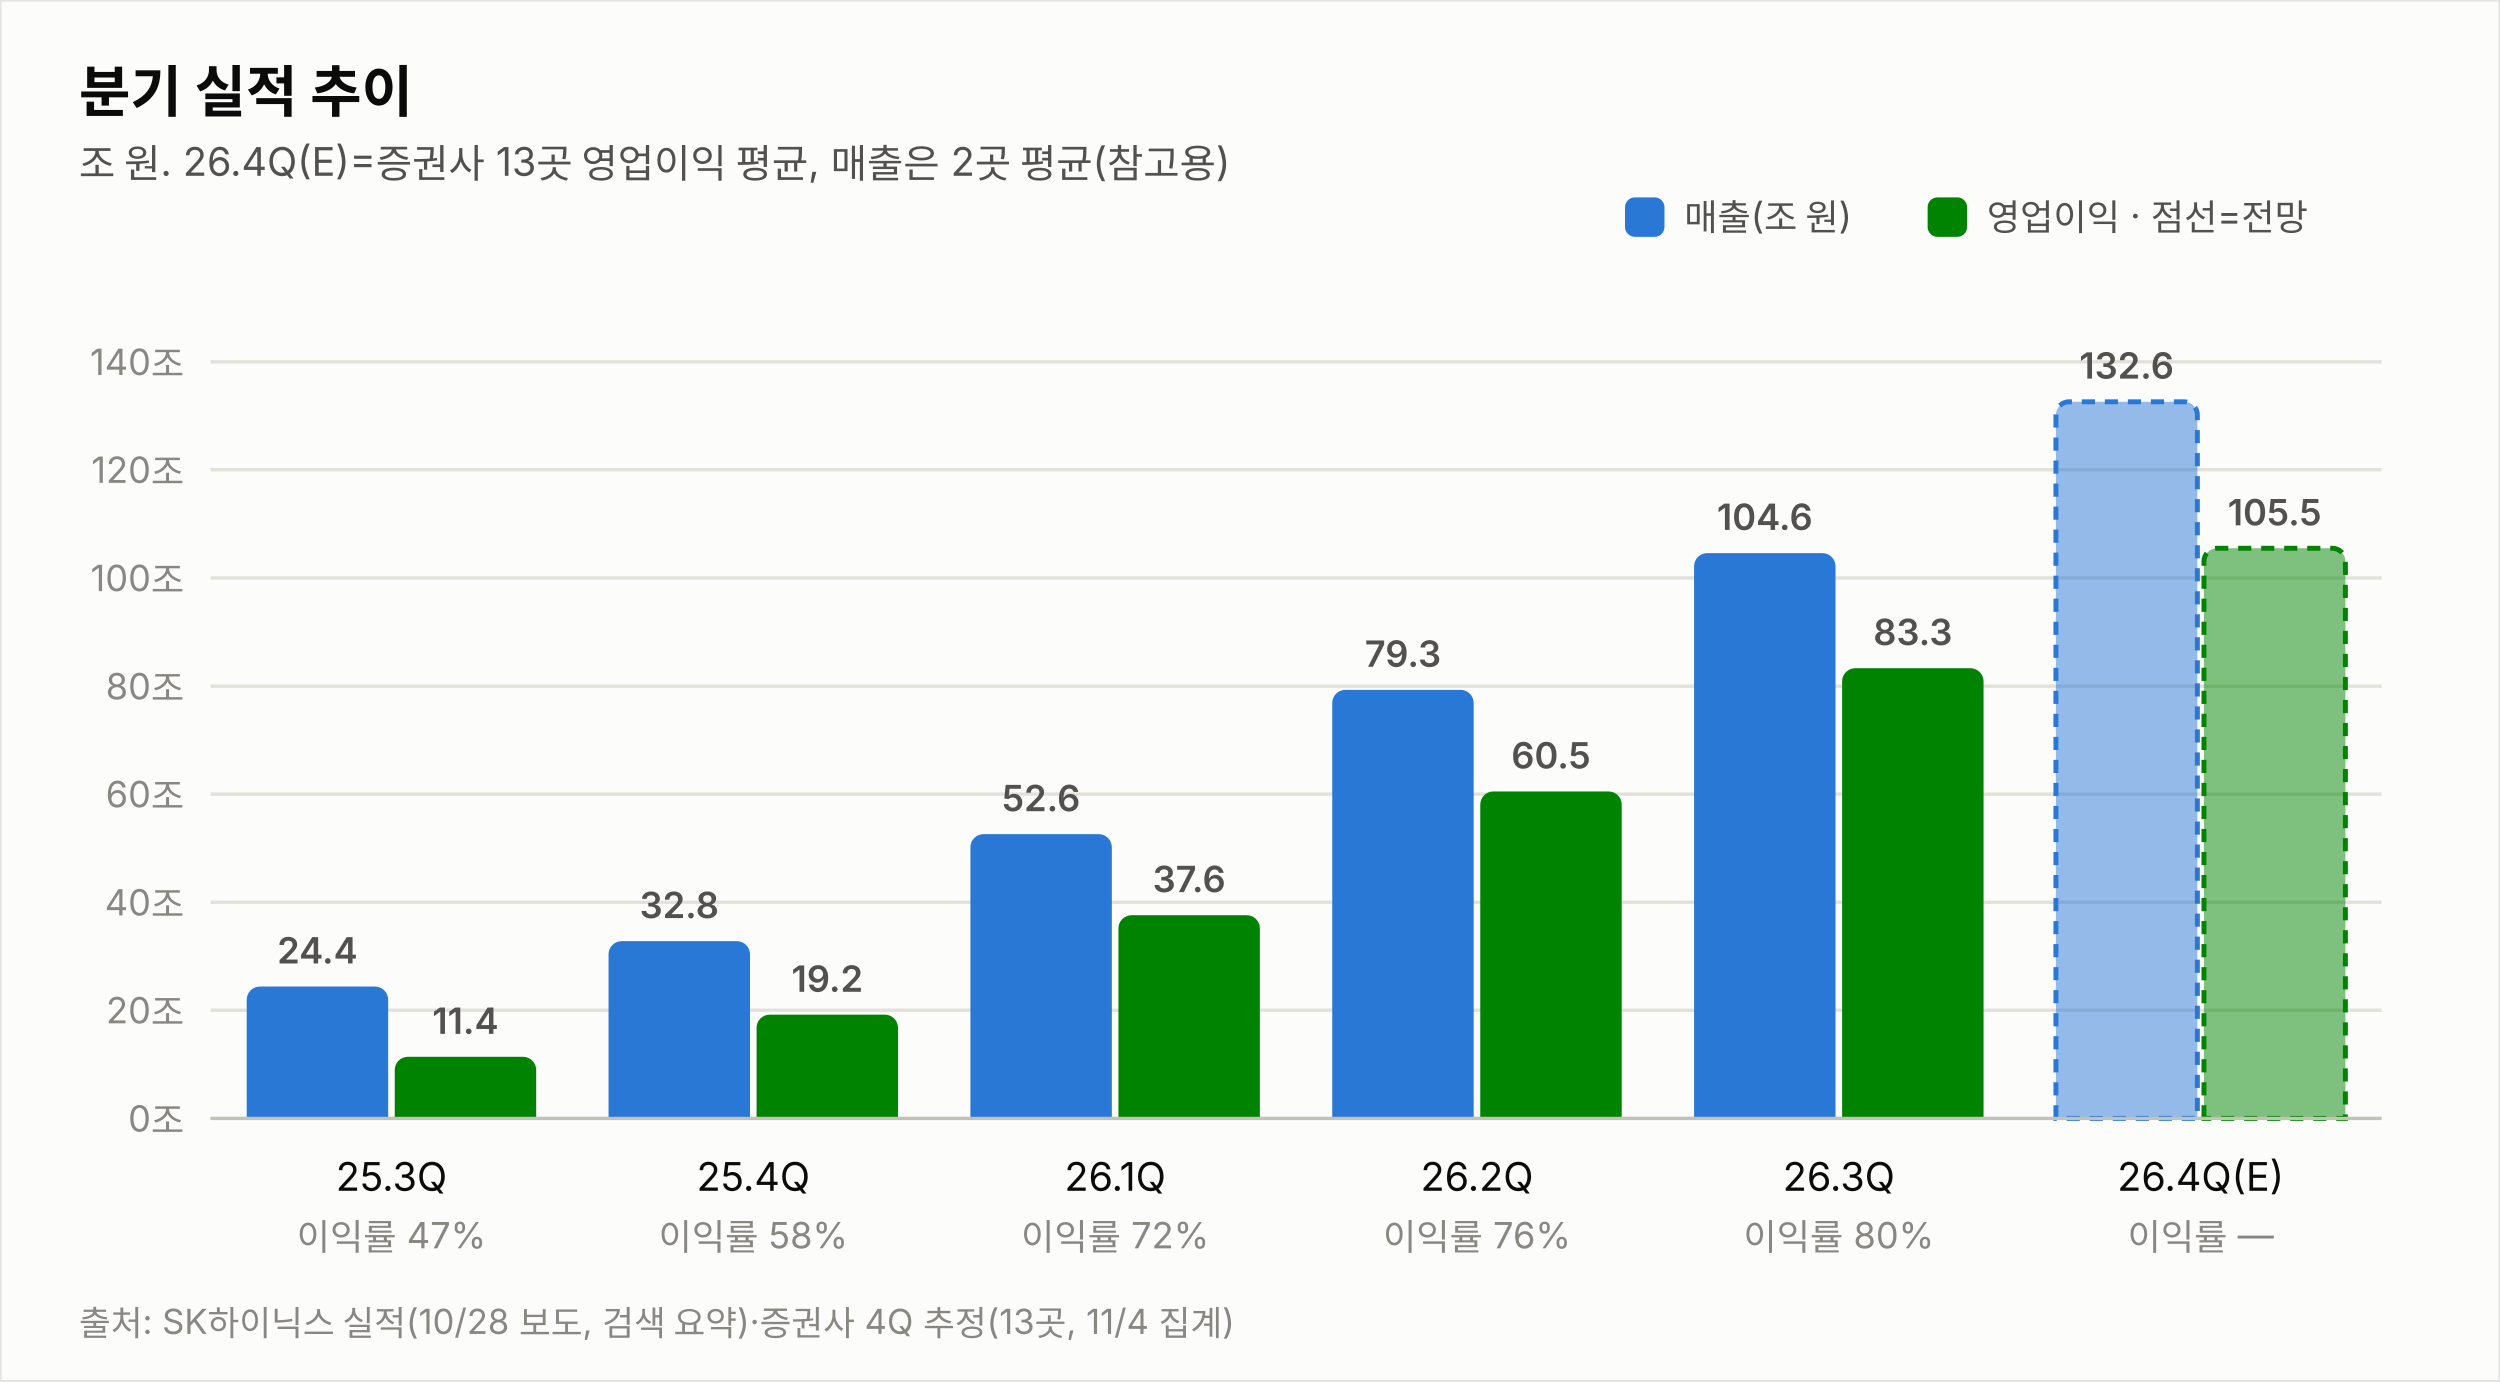
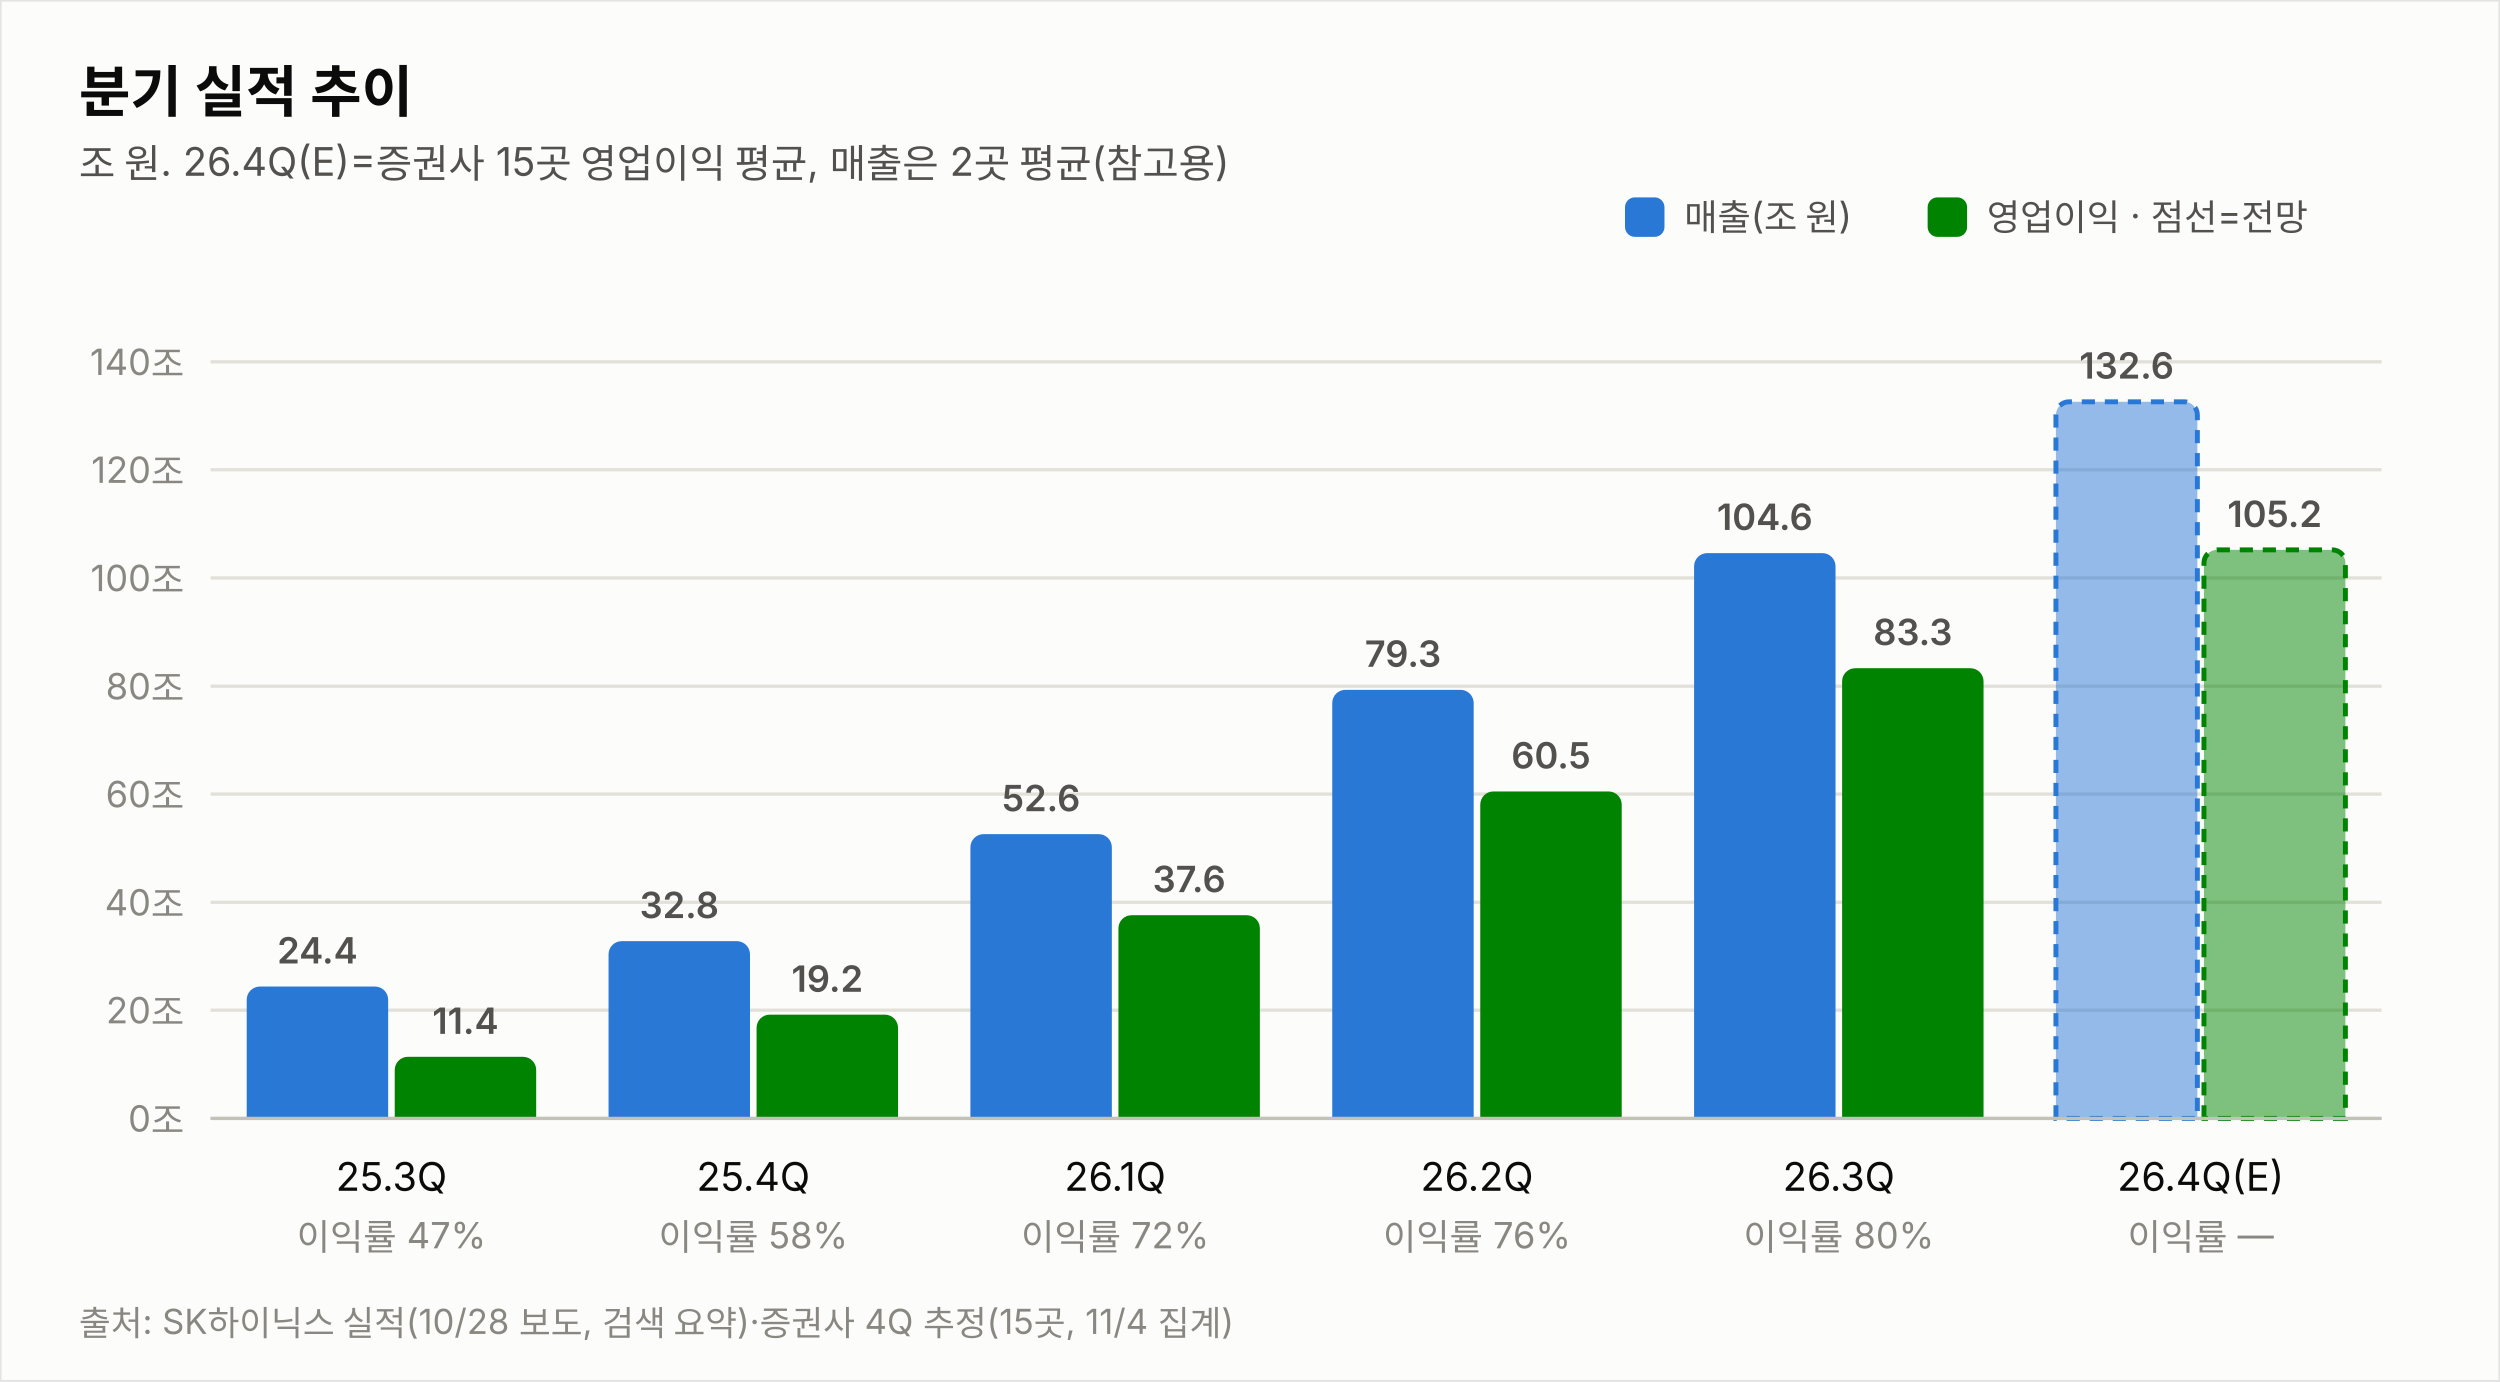
<svg xmlns="http://www.w3.org/2000/svg" width="760" height="420" viewBox="0 0 760 420" font-family="system-ui,-apple-system,&quot;Segoe UI&quot;,&quot;Malgun Gothic&quot;,&quot;Apple SD Gothic Neo&quot;,sans-serif">
  <rect width="760" height="420" fill="#fcfcfb" stroke="rgba(11,11,11,0.10)" />
  <text x="24" y="34" font-size="17" font-weight="700" fill="#0b0b0b">분기 실적 추이</text>
-   <text x="24" y="54" font-size="12" fill="#52514e">조 원. 26.4Q(E)=증권사 13곳 영업이익 평균, 매출은 2곳 평균(참고용)</text>
+   <text x="24" y="54" font-size="12" fill="#52514e">조 원. 26.4Q(E)=증권사 15곳 영업이익 평균, 매출은 2곳 평균(참고용)</text>
  <line x1="64" y1="340.0" x2="724" y2="340.0" stroke="#e1e0d9" stroke-width="1" />
  <text x="56" y="344.0" font-size="11" fill="#898781" text-anchor="end" style="font-variant-numeric:tabular-nums">0조</text>
  <line x1="64" y1="307.1" x2="724" y2="307.1" stroke="#e1e0d9" stroke-width="1" />
  <text x="56" y="311.1" font-size="11" fill="#898781" text-anchor="end" style="font-variant-numeric:tabular-nums">20조</text>
  <line x1="64" y1="274.3" x2="724" y2="274.3" stroke="#e1e0d9" stroke-width="1" />
  <text x="56" y="278.3" font-size="11" fill="#898781" text-anchor="end" style="font-variant-numeric:tabular-nums">40조</text>
  <line x1="64" y1="241.4" x2="724" y2="241.4" stroke="#e1e0d9" stroke-width="1" />
  <text x="56" y="245.4" font-size="11" fill="#898781" text-anchor="end" style="font-variant-numeric:tabular-nums">60조</text>
  <line x1="64" y1="208.6" x2="724" y2="208.6" stroke="#e1e0d9" stroke-width="1" />
  <text x="56" y="212.6" font-size="11" fill="#898781" text-anchor="end" style="font-variant-numeric:tabular-nums">80조</text>
  <line x1="64" y1="175.7" x2="724" y2="175.7" stroke="#e1e0d9" stroke-width="1" />
  <text x="56" y="179.7" font-size="11" fill="#898781" text-anchor="end" style="font-variant-numeric:tabular-nums">100조</text>
  <line x1="64" y1="142.8" x2="724" y2="142.8" stroke="#e1e0d9" stroke-width="1" />
  <text x="56" y="146.8" font-size="11" fill="#898781" text-anchor="end" style="font-variant-numeric:tabular-nums">120조</text>
  <line x1="64" y1="110.0" x2="724" y2="110.0" stroke="#e1e0d9" stroke-width="1" />
  <text x="56" y="114.0" font-size="11" fill="#898781" text-anchor="end" style="font-variant-numeric:tabular-nums">140조</text>
  <path d="M75.0,340.0 v-36.088 a4,4 0 0 1 4,-4 h35.0 a4,4 0 0 1 4,4 v36.088 z" fill="#2a78d6" />
  <text x="96.5" y="292.9" font-size="11" font-weight="600" fill="#52514e" text-anchor="middle" style="font-variant-numeric:tabular-nums">24.4</text>
  <path d="M120.0,340.0 v-14.73 a4,4 0 0 1 4,-4 h35.0 a4,4 0 0 1 4,4 v14.73 z" fill="#008300" />
  <text x="141.5" y="314.3" font-size="11" font-weight="600" fill="#52514e" text-anchor="middle" style="font-variant-numeric:tabular-nums">11.4</text>
  <text x="119.0" y="362" font-size="12" fill="#0b0b0b" text-anchor="middle">25.3Q</text>
  <text x="119.0" y="380" font-size="11" fill="#898781" text-anchor="middle">이익률 47%</text>
  <path d="M185.0,340.0 v-49.889 a4,4 0 0 1 4,-4 h35.0 a4,4 0 0 1 4,4 v49.889 z" fill="#2a78d6" />
  <text x="206.5" y="279.1" font-size="11" font-weight="600" fill="#52514e" text-anchor="middle" style="font-variant-numeric:tabular-nums">32.8</text>
  <path d="M230.0,340.0 v-27.545 a4,4 0 0 1 4,-4 h35.0 a4,4 0 0 1 4,4 v27.545 z" fill="#008300" />
  <text x="251.5" y="301.5" font-size="11" font-weight="600" fill="#52514e" text-anchor="middle" style="font-variant-numeric:tabular-nums">19.2</text>
  <text x="229.0" y="362" font-size="12" fill="#0b0b0b" text-anchor="middle">25.4Q</text>
  <text x="229.0" y="380" font-size="11" fill="#898781" text-anchor="middle">이익률 58%</text>
  <path d="M295.0,340.0 v-82.42 a4,4 0 0 1 4,-4 h35.0 a4,4 0 0 1 4,4 v82.42 z" fill="#2a78d6" />
  <text x="316.5" y="246.6" font-size="11" font-weight="600" fill="#52514e" text-anchor="middle" style="font-variant-numeric:tabular-nums">52.6</text>
  <path d="M340.0,340.0 v-57.775 a4,4 0 0 1 4,-4 h35.0 a4,4 0 0 1 4,4 v57.775 z" fill="#008300" />
  <text x="361.5" y="271.2" font-size="11" font-weight="600" fill="#52514e" text-anchor="middle" style="font-variant-numeric:tabular-nums">37.6</text>
  <text x="339.0" y="362" font-size="12" fill="#0b0b0b" text-anchor="middle">26.1Q</text>
  <text x="339.0" y="380" font-size="11" fill="#898781" text-anchor="middle">이익률 72%</text>
  <path d="M405.0,340.0 v-126.287 a4,4 0 0 1 4,-4 h35.0 a4,4 0 0 1 4,4 v126.287 z" fill="#2a78d6" />
  <text x="426.5" y="202.7" font-size="11" font-weight="600" fill="#52514e" text-anchor="middle" style="font-variant-numeric:tabular-nums">79.3</text>
  <path d="M450.0,340.0 v-95.399 a4,4 0 0 1 4,-4 h35.0 a4,4 0 0 1 4,4 v95.399 z" fill="#008300" />
  <text x="471.5" y="233.6" font-size="11" font-weight="600" fill="#52514e" text-anchor="middle" style="font-variant-numeric:tabular-nums">60.5</text>
  <text x="449.0" y="362" font-size="12" fill="#0b0b0b" text-anchor="middle">26.2Q</text>
  <text x="449.0" y="380" font-size="11" fill="#898781" text-anchor="middle">이익률 76%</text>
  <path d="M515.0,340.0 v-167.854 a4,4 0 0 1 4,-4 h35.0 a4,4 0 0 1 4,4 v167.854 z" fill="#2a78d6" />
  <text x="536.5" y="161.1" font-size="11" font-weight="600" fill="#52514e" text-anchor="middle" style="font-variant-numeric:tabular-nums">104.6</text>
  <path d="M560.0,340.0 v-132.859 a4,4 0 0 1 4,-4 h35.0 a4,4 0 0 1 4,4 v132.859 z" fill="#008300" />
  <text x="581.5" y="196.1" font-size="11" font-weight="600" fill="#52514e" text-anchor="middle" style="font-variant-numeric:tabular-nums">83.3</text>
  <text x="559.0" y="362" font-size="12" fill="#0b0b0b" text-anchor="middle">26.3Q</text>
  <text x="559.0" y="380" font-size="11" fill="#898781" text-anchor="middle">이익률 80%</text>
  <path d="M625.0,340.0 v-213.857 a4,4 0 0 1 4,-4 h35.0 a4,4 0 0 1 4,4 v213.857 z" fill="#2a78d6" opacity="0.5" />
  <path d="M625.0,340.0 v-213.857 a4,4 0 0 1 4,-4 h35.0 a4,4 0 0 1 4,4 v213.857 z" fill="none" stroke="#2a78d6" stroke-width="1.5" stroke-dasharray="4 3" />
  <text x="646.5" y="115.1" font-size="11" font-weight="600" fill="#52514e" text-anchor="middle" style="font-variant-numeric:tabular-nums">132.6</text>
-   <path d="M670.0,340.0 v-169.333 a4,4 0 0 1 4,-4 h35.0 a4,4 0 0 1 4,4 v169.333 z" fill="#008300" opacity="0.5" />
-   <path d="M670.0,340.0 v-169.333 a4,4 0 0 1 4,-4 h35.0 a4,4 0 0 1 4,4 v169.333 z" fill="none" stroke="#008300" stroke-width="1.5" stroke-dasharray="4 3" />
-   <text x="691.5" y="159.7" font-size="11" font-weight="600" fill="#52514e" text-anchor="middle" style="font-variant-numeric:tabular-nums">105.5</text>
+   <path d="M670.0,340.0 v-168.84 a4,4 0 0 1 4,-4 h35.0 a4,4 0 0 1 4,4 v168.84 z" fill="#008300" opacity="0.5" />
+   <path d="M670.0,340.0 v-168.84 a4,4 0 0 1 4,-4 h35.0 a4,4 0 0 1 4,4 v168.84 z" fill="none" stroke="#008300" stroke-width="1.5" stroke-dasharray="4 3" />
+   <text x="691.5" y="160.2" font-size="11" font-weight="600" fill="#52514e" text-anchor="middle" style="font-variant-numeric:tabular-nums">105.2</text>
  <text x="669.0" y="362" font-size="12" fill="#0b0b0b" text-anchor="middle">26.4Q(E)</text>
  <text x="669.0" y="380" font-size="11" fill="#898781" text-anchor="middle">이익률 —</text>
  <line x1="64" y1="340" x2="724" y2="340" stroke="#c3c2b7" stroke-width="1" />
  <rect x="494" y="60" width="12" height="12" rx="3" fill="#2a78d6" />
  <text x="512" y="70" font-size="11" fill="#52514e">매출(조 원)</text>
  <rect x="586" y="60" width="12" height="12" rx="3" fill="#008300" />
  <text x="604" y="70" font-size="11" fill="#52514e">영업이익 · 점선=전망</text>
-   <text x="24" y="406" font-size="10.5" fill="#898781">출처: SK하이닉스 실적(10/28 보도, 검색 요약)·증권사 4Q 추정(13곳, 11/4 집계)</text>
+   <text x="24" y="406" font-size="10.5" fill="#898781">출처: SK하이닉스 실적(10/28 보도, 검색 요약)·증권사 4Q 추정(15곳, 11/4 집계)</text>
</svg>
